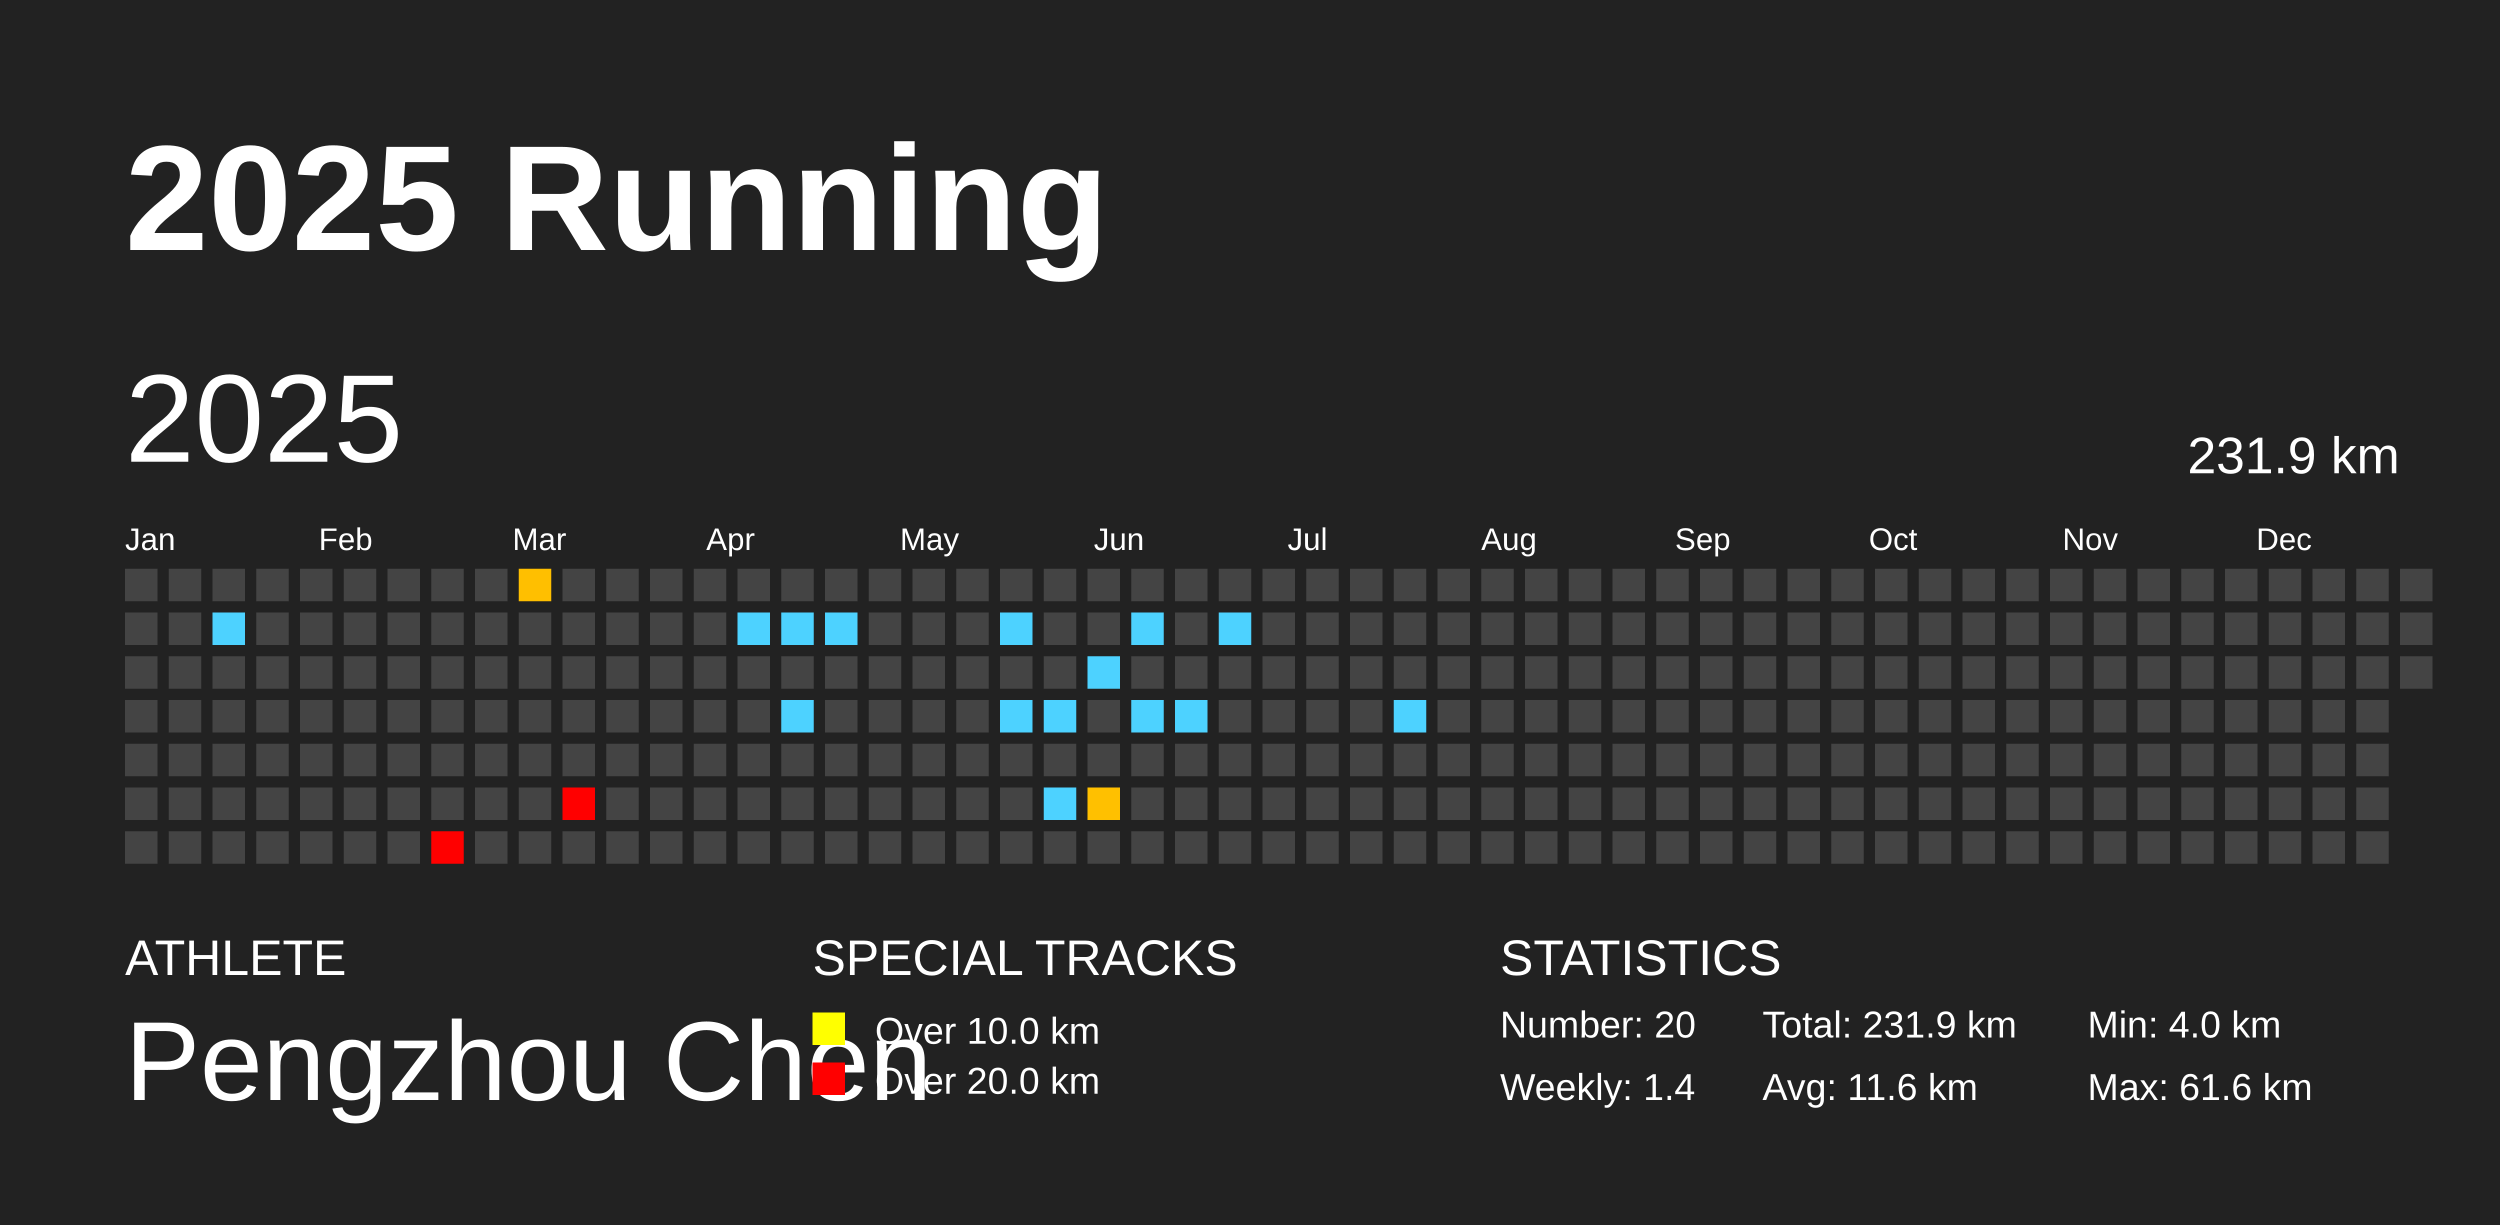
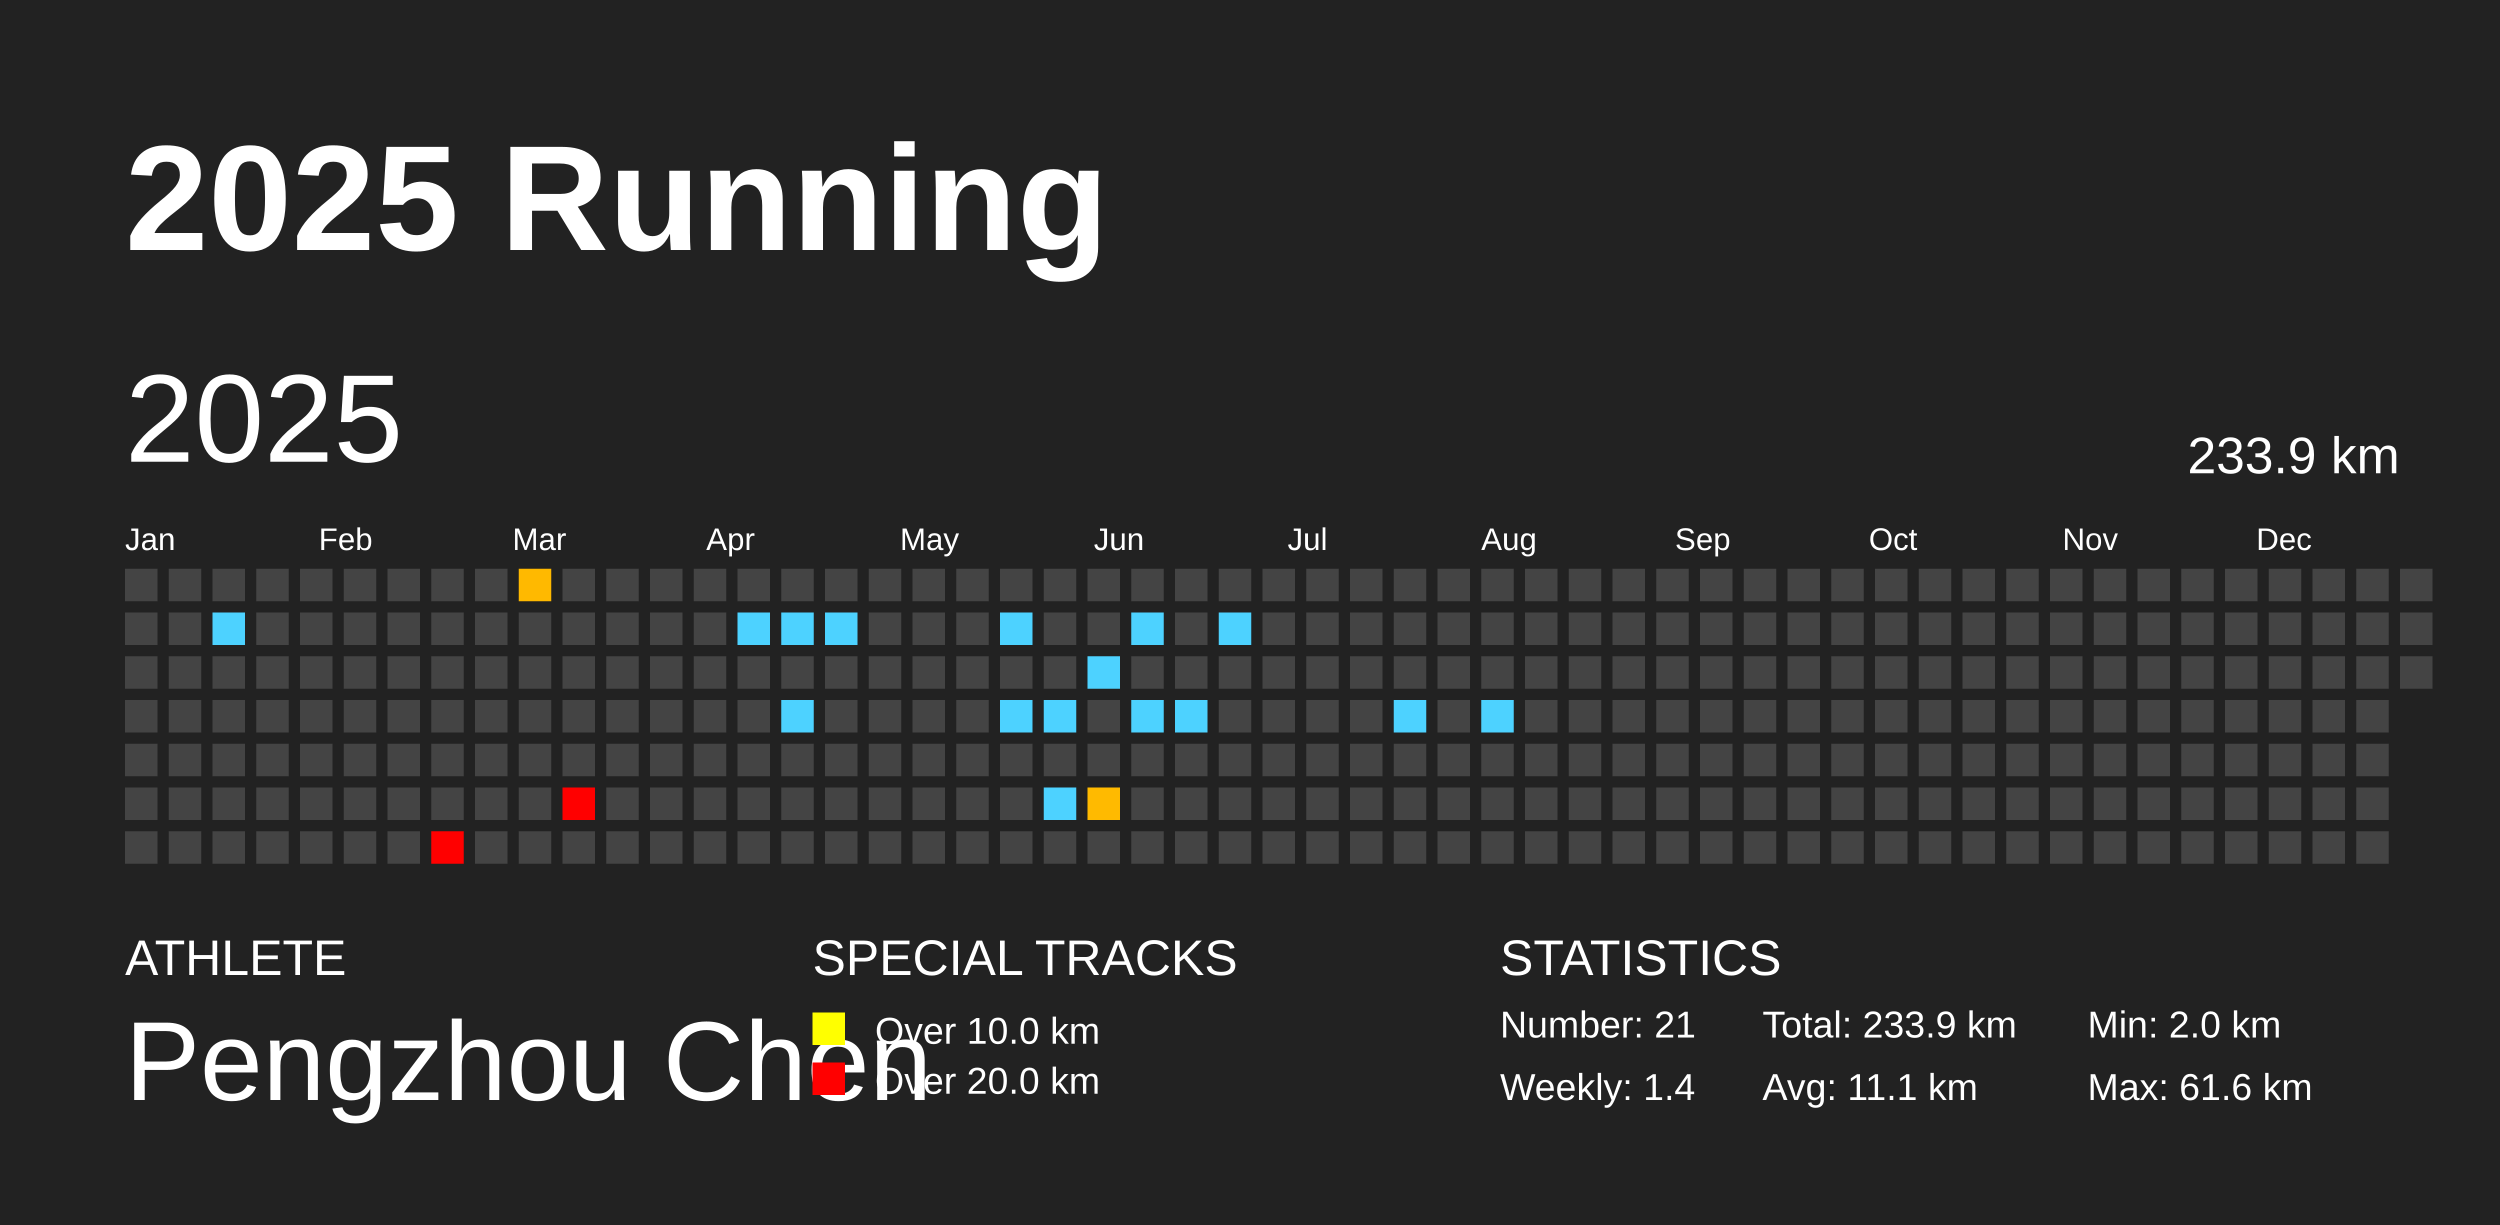
<svg xmlns="http://www.w3.org/2000/svg" baseProfile="full" height="98mm" version="1.1" viewBox="0,0,200,98" width="200mm">
  <defs />
  <rect fill="#222222" height="98" width="200" x="0" y="0" />
  <text fill="#FFFFFF" style="font-size:12px; font-family:Arial; font-weight:bold;" x="10" y="20">2025 Running</text>
  <text fill="#FFFFFF" style="font-size:4px; font-family:Arial" x="10" y="78">ATHLETE</text>
  <text fill="#FFFFFF" style="font-size:9px; font-family:Arial" x="10" y="88">Pengzhou Chen</text>
  <text fill="#FFFFFF" style="font-size:4px; font-family:Arial" x="65" y="78">SPECIAL TRACKS</text>
  <rect fill="yellow" height="2.6" width="2.6" x="65" y="81" />
  <text fill="#FFFFFF" style="font-size:3px; font-family:Arial" x="70" y="83.5">Over 10.0 km</text>
  <rect fill="red" height="2.6" width="2.6" x="65" y="85" />
  <text fill="#FFFFFF" style="font-size:3px; font-family:Arial" x="70" y="87.5">Over 20.0 km</text>
  <text fill="#FFFFFF" style="font-size:4px; font-family:Arial" x="120" y="78">STATISTICS</text>
-   <text fill="#FFFFFF" style="font-size:3px; font-family:Arial" x="120" y="83">Number: 20</text>
+   <text fill="#FFFFFF" style="font-size:3px; font-family:Arial" x="120" y="83">Number: 21</text>
  <text fill="#FFFFFF" style="font-size:3px; font-family:Arial" x="120" y="88">Weekly: 1.4</text>
-   <text fill="#FFFFFF" style="font-size:3px; font-family:Arial" x="141" y="83">Total: 231.9 km</text>
-   <text fill="#FFFFFF" style="font-size:3px; font-family:Arial" x="141" y="88">Avg: 11.6 km</text>
-   <text fill="#FFFFFF" style="font-size:3px; font-family:Arial" x="167" y="83">Min: 4.0 km</text>
+   <text fill="#FFFFFF" style="font-size:3px; font-family:Arial" x="141" y="83">Total: 233.9 km</text>
+   <text fill="#FFFFFF" style="font-size:3px; font-family:Arial" x="141" y="88">Avg: 11.1 km</text>
+   <text fill="#FFFFFF" style="font-size:3px; font-family:Arial" x="167" y="83">Min: 2.0 km</text>
  <text fill="#FFFFFF" style="font-size:3px; font-family:Arial" x="167" y="88">Max: 61.6 km</text>
  <text dominant-baseline="hanging" fill="#FFFFFF" style="font-size:10.0px; font-family:Arial;" x="10" y="30">2025</text>
-   <text dominant-baseline="hanging" fill="#FFFFFF" style="font-size:4.125px; font-family:Arial;" x="175" y="35">231.9 km</text>
+   <text dominant-baseline="hanging" fill="#FFFFFF" style="font-size:4.125px; font-family:Arial;" x="175" y="35">233.9 km</text>
  <text fill="#FFFFFF" style="font-size:2.5px; font-family:Arial" x="10.0" y="44">Jan</text>
  <text fill="#FFFFFF" style="font-size:2.5px; font-family:Arial" x="25.5" y="44">Feb</text>
  <text fill="#FFFFFF" style="font-size:2.5px; font-family:Arial" x="41.0" y="44">Mar</text>
  <text fill="#FFFFFF" style="font-size:2.5px; font-family:Arial" x="56.5" y="44">Apr</text>
  <text fill="#FFFFFF" style="font-size:2.5px; font-family:Arial" x="72.0" y="44">May</text>
  <text fill="#FFFFFF" style="font-size:2.5px; font-family:Arial" x="87.5" y="44">Jun</text>
  <text fill="#FFFFFF" style="font-size:2.5px; font-family:Arial" x="103.0" y="44">Jul</text>
  <text fill="#FFFFFF" style="font-size:2.5px; font-family:Arial" x="118.5" y="44">Aug</text>
  <text fill="#FFFFFF" style="font-size:2.5px; font-family:Arial" x="134.0" y="44">Sep</text>
  <text fill="#FFFFFF" style="font-size:2.5px; font-family:Arial" x="149.5" y="44">Oct</text>
  <text fill="#FFFFFF" style="font-size:2.5px; font-family:Arial" x="165.0" y="44">Nov</text>
  <text fill="#FFFFFF" style="font-size:2.5px; font-family:Arial" x="180.5" y="44">Dec</text>
  <rect fill="#444444" height="2.6" width="2.6" x="10.0" y="45.5" />
  <rect fill="#444444" height="2.6" width="2.6" x="10.0" y="49.0" />
  <rect fill="#444444" height="2.6" width="2.6" x="10.0" y="52.5" />
  <rect fill="#444444" height="2.6" width="2.6" x="10.0" y="56.0" />
  <rect fill="#444444" height="2.6" width="2.6" x="10.0" y="59.5" />
  <rect fill="#444444" height="2.6" width="2.6" x="10.0" y="63.0" />
  <rect fill="#444444" height="2.6" width="2.6" x="10.0" y="66.5" />
  <rect fill="#444444" height="2.6" width="2.6" x="13.5" y="45.5" />
  <rect fill="#444444" height="2.6" width="2.6" x="13.5" y="49.0" />
  <rect fill="#444444" height="2.6" width="2.6" x="13.5" y="52.5" />
  <rect fill="#444444" height="2.6" width="2.6" x="13.5" y="56.0" />
  <rect fill="#444444" height="2.6" width="2.6" x="13.5" y="59.5" />
  <rect fill="#444444" height="2.6" width="2.6" x="13.5" y="63.0" />
  <rect fill="#444444" height="2.6" width="2.6" x="13.5" y="66.5" />
  <rect fill="#444444" height="2.6" width="2.6" x="17.0" y="45.5" />
  <rect fill="#4dd2ff" height="2.6" width="2.6" x="17.0" y="49.0" />
  <rect fill="#444444" height="2.6" width="2.6" x="17.0" y="52.5" />
  <rect fill="#444444" height="2.6" width="2.6" x="17.0" y="56.0" />
  <rect fill="#444444" height="2.6" width="2.6" x="17.0" y="59.5" />
  <rect fill="#444444" height="2.6" width="2.6" x="17.0" y="63.0" />
  <rect fill="#444444" height="2.6" width="2.6" x="17.0" y="66.5" />
  <rect fill="#444444" height="2.6" width="2.6" x="20.5" y="45.5" />
  <rect fill="#444444" height="2.6" width="2.6" x="20.5" y="49.0" />
  <rect fill="#444444" height="2.6" width="2.6" x="20.5" y="52.5" />
  <rect fill="#444444" height="2.6" width="2.6" x="20.5" y="56.0" />
  <rect fill="#444444" height="2.6" width="2.6" x="20.5" y="59.5" />
  <rect fill="#444444" height="2.6" width="2.6" x="20.5" y="63.0" />
  <rect fill="#444444" height="2.6" width="2.6" x="20.5" y="66.5" />
  <rect fill="#444444" height="2.6" width="2.6" x="24.0" y="45.5" />
  <rect fill="#444444" height="2.6" width="2.6" x="24.0" y="49.0" />
  <rect fill="#444444" height="2.6" width="2.6" x="24.0" y="52.5" />
  <rect fill="#444444" height="2.6" width="2.6" x="24.0" y="56.0" />
  <rect fill="#444444" height="2.6" width="2.6" x="24.0" y="59.5" />
  <rect fill="#444444" height="2.6" width="2.6" x="24.0" y="63.0" />
  <rect fill="#444444" height="2.6" width="2.6" x="24.0" y="66.5" />
  <rect fill="#444444" height="2.6" width="2.6" x="27.5" y="45.5" />
  <rect fill="#444444" height="2.6" width="2.6" x="27.5" y="49.0" />
  <rect fill="#444444" height="2.6" width="2.6" x="27.5" y="52.5" />
  <rect fill="#444444" height="2.6" width="2.6" x="27.5" y="56.0" />
  <rect fill="#444444" height="2.6" width="2.6" x="27.5" y="59.5" />
  <rect fill="#444444" height="2.6" width="2.6" x="27.5" y="63.0" />
  <rect fill="#444444" height="2.6" width="2.6" x="27.5" y="66.5" />
  <rect fill="#444444" height="2.6" width="2.6" x="31.0" y="45.5" />
  <rect fill="#444444" height="2.6" width="2.6" x="31.0" y="49.0" />
  <rect fill="#444444" height="2.6" width="2.6" x="31.0" y="52.5" />
  <rect fill="#444444" height="2.6" width="2.6" x="31.0" y="56.0" />
  <rect fill="#444444" height="2.6" width="2.6" x="31.0" y="59.5" />
  <rect fill="#444444" height="2.6" width="2.6" x="31.0" y="63.0" />
  <rect fill="#444444" height="2.6" width="2.6" x="31.0" y="66.5" />
  <rect fill="#444444" height="2.6" width="2.6" x="34.5" y="45.5" />
  <rect fill="#444444" height="2.6" width="2.6" x="34.5" y="49.0" />
  <rect fill="#444444" height="2.6" width="2.6" x="34.5" y="52.5" />
  <rect fill="#444444" height="2.6" width="2.6" x="34.5" y="56.0" />
  <rect fill="#444444" height="2.6" width="2.6" x="34.5" y="59.5" />
  <rect fill="#444444" height="2.6" width="2.6" x="34.5" y="63.0" />
  <rect fill="red" height="2.6" width="2.6" x="34.5" y="66.5" />
  <rect fill="#444444" height="2.6" width="2.6" x="38.0" y="45.5" />
  <rect fill="#444444" height="2.6" width="2.6" x="38.0" y="49.0" />
  <rect fill="#444444" height="2.6" width="2.6" x="38.0" y="52.5" />
  <rect fill="#444444" height="2.6" width="2.6" x="38.0" y="56.0" />
  <rect fill="#444444" height="2.6" width="2.6" x="38.0" y="59.5" />
  <rect fill="#444444" height="2.6" width="2.6" x="38.0" y="63.0" />
  <rect fill="#444444" height="2.6" width="2.6" x="38.0" y="66.5" />
-   <rect fill="#ffbf00" height="2.6" width="2.6" x="41.5" y="45.5" />
+   <rect fill="#ffb900" height="2.6" width="2.6" x="41.5" y="45.5" />
  <rect fill="#444444" height="2.6" width="2.6" x="41.5" y="49.0" />
  <rect fill="#444444" height="2.6" width="2.6" x="41.5" y="52.5" />
  <rect fill="#444444" height="2.6" width="2.6" x="41.5" y="56.0" />
  <rect fill="#444444" height="2.6" width="2.6" x="41.5" y="59.5" />
  <rect fill="#444444" height="2.6" width="2.6" x="41.5" y="63.0" />
  <rect fill="#444444" height="2.6" width="2.6" x="41.5" y="66.5" />
  <rect fill="#444444" height="2.6" width="2.6" x="45.0" y="45.5" />
  <rect fill="#444444" height="2.6" width="2.6" x="45.0" y="49.0" />
  <rect fill="#444444" height="2.6" width="2.6" x="45.0" y="52.5" />
  <rect fill="#444444" height="2.6" width="2.6" x="45.0" y="56.0" />
  <rect fill="#444444" height="2.6" width="2.6" x="45.0" y="59.5" />
  <rect fill="red" height="2.6" width="2.6" x="45.0" y="63.0" />
  <rect fill="#444444" height="2.6" width="2.6" x="45.0" y="66.5" />
  <rect fill="#444444" height="2.6" width="2.6" x="48.5" y="45.5" />
  <rect fill="#444444" height="2.6" width="2.6" x="48.5" y="49.0" />
  <rect fill="#444444" height="2.6" width="2.6" x="48.5" y="52.5" />
  <rect fill="#444444" height="2.6" width="2.6" x="48.5" y="56.0" />
  <rect fill="#444444" height="2.6" width="2.6" x="48.5" y="59.5" />
  <rect fill="#444444" height="2.6" width="2.6" x="48.5" y="63.0" />
  <rect fill="#444444" height="2.6" width="2.6" x="48.5" y="66.5" />
  <rect fill="#444444" height="2.6" width="2.6" x="52.0" y="45.5" />
  <rect fill="#444444" height="2.6" width="2.6" x="52.0" y="49.0" />
  <rect fill="#444444" height="2.6" width="2.6" x="52.0" y="52.5" />
  <rect fill="#444444" height="2.6" width="2.6" x="52.0" y="56.0" />
  <rect fill="#444444" height="2.6" width="2.6" x="52.0" y="59.5" />
  <rect fill="#444444" height="2.6" width="2.6" x="52.0" y="63.0" />
  <rect fill="#444444" height="2.6" width="2.6" x="52.0" y="66.5" />
  <rect fill="#444444" height="2.6" width="2.6" x="55.5" y="45.5" />
  <rect fill="#444444" height="2.6" width="2.6" x="55.5" y="49.0" />
  <rect fill="#444444" height="2.6" width="2.6" x="55.5" y="52.5" />
  <rect fill="#444444" height="2.6" width="2.6" x="55.5" y="56.0" />
  <rect fill="#444444" height="2.6" width="2.6" x="55.5" y="59.5" />
  <rect fill="#444444" height="2.6" width="2.6" x="55.5" y="63.0" />
  <rect fill="#444444" height="2.6" width="2.6" x="55.5" y="66.5" />
  <rect fill="#444444" height="2.6" width="2.6" x="59.0" y="45.5" />
  <rect fill="#4dd2ff" height="2.6" width="2.6" x="59.0" y="49.0" />
  <rect fill="#444444" height="2.6" width="2.6" x="59.0" y="52.5" />
  <rect fill="#444444" height="2.6" width="2.6" x="59.0" y="56.0" />
  <rect fill="#444444" height="2.6" width="2.6" x="59.0" y="59.5" />
  <rect fill="#444444" height="2.6" width="2.6" x="59.0" y="63.0" />
  <rect fill="#444444" height="2.6" width="2.6" x="59.0" y="66.5" />
  <rect fill="#444444" height="2.6" width="2.6" x="62.5" y="45.5" />
  <rect fill="#4dd2ff" height="2.6" width="2.6" x="62.5" y="49.0" />
  <rect fill="#444444" height="2.6" width="2.6" x="62.5" y="52.5" />
  <rect fill="#4dd2ff" height="2.6" width="2.6" x="62.5" y="56.0" />
  <rect fill="#444444" height="2.6" width="2.6" x="62.5" y="59.5" />
  <rect fill="#444444" height="2.6" width="2.6" x="62.5" y="63.0" />
  <rect fill="#444444" height="2.6" width="2.6" x="62.5" y="66.5" />
  <rect fill="#444444" height="2.6" width="2.6" x="66.0" y="45.5" />
  <rect fill="#4dd2ff" height="2.6" width="2.6" x="66.0" y="49.0" />
  <rect fill="#444444" height="2.6" width="2.6" x="66.0" y="52.5" />
  <rect fill="#444444" height="2.6" width="2.6" x="66.0" y="56.0" />
  <rect fill="#444444" height="2.6" width="2.6" x="66.0" y="59.5" />
  <rect fill="#444444" height="2.6" width="2.6" x="66.0" y="63.0" />
  <rect fill="#444444" height="2.6" width="2.6" x="66.0" y="66.5" />
  <rect fill="#444444" height="2.6" width="2.6" x="69.5" y="45.5" />
  <rect fill="#444444" height="2.6" width="2.6" x="69.5" y="49.0" />
  <rect fill="#444444" height="2.6" width="2.6" x="69.5" y="52.5" />
  <rect fill="#444444" height="2.6" width="2.6" x="69.5" y="56.0" />
  <rect fill="#444444" height="2.6" width="2.6" x="69.5" y="59.5" />
  <rect fill="#444444" height="2.6" width="2.6" x="69.5" y="63.0" />
  <rect fill="#444444" height="2.6" width="2.6" x="69.5" y="66.5" />
  <rect fill="#444444" height="2.6" width="2.6" x="73.0" y="45.5" />
  <rect fill="#444444" height="2.6" width="2.6" x="73.0" y="49.0" />
  <rect fill="#444444" height="2.6" width="2.6" x="73.0" y="52.5" />
  <rect fill="#444444" height="2.6" width="2.6" x="73.0" y="56.0" />
  <rect fill="#444444" height="2.6" width="2.6" x="73.0" y="59.5" />
  <rect fill="#444444" height="2.6" width="2.6" x="73.0" y="63.0" />
  <rect fill="#444444" height="2.6" width="2.6" x="73.0" y="66.5" />
  <rect fill="#444444" height="2.6" width="2.6" x="76.5" y="45.5" />
  <rect fill="#444444" height="2.6" width="2.6" x="76.5" y="49.0" />
  <rect fill="#444444" height="2.6" width="2.6" x="76.5" y="52.5" />
  <rect fill="#444444" height="2.6" width="2.6" x="76.5" y="56.0" />
  <rect fill="#444444" height="2.6" width="2.6" x="76.5" y="59.5" />
  <rect fill="#444444" height="2.6" width="2.6" x="76.5" y="63.0" />
  <rect fill="#444444" height="2.6" width="2.6" x="76.5" y="66.5" />
  <rect fill="#444444" height="2.6" width="2.6" x="80.0" y="45.5" />
  <rect fill="#4dd2ff" height="2.6" width="2.6" x="80.0" y="49.0" />
  <rect fill="#444444" height="2.6" width="2.6" x="80.0" y="52.5" />
  <rect fill="#4dd2ff" height="2.6" width="2.6" x="80.0" y="56.0" />
  <rect fill="#444444" height="2.6" width="2.6" x="80.0" y="59.5" />
  <rect fill="#444444" height="2.6" width="2.6" x="80.0" y="63.0" />
  <rect fill="#444444" height="2.6" width="2.6" x="80.0" y="66.5" />
  <rect fill="#444444" height="2.6" width="2.6" x="83.5" y="45.5" />
  <rect fill="#444444" height="2.6" width="2.6" x="83.5" y="49.0" />
  <rect fill="#444444" height="2.6" width="2.6" x="83.5" y="52.5" />
  <rect fill="#4dd2ff" height="2.6" width="2.6" x="83.5" y="56.0" />
  <rect fill="#444444" height="2.6" width="2.6" x="83.5" y="59.5" />
  <rect fill="#4dd2ff" height="2.6" width="2.6" x="83.5" y="63.0" />
  <rect fill="#444444" height="2.6" width="2.6" x="83.5" y="66.5" />
  <rect fill="#444444" height="2.6" width="2.6" x="87.0" y="45.5" />
  <rect fill="#444444" height="2.6" width="2.6" x="87.0" y="49.0" />
  <rect fill="#4dd2ff" height="2.6" width="2.6" x="87.0" y="52.5" />
  <rect fill="#444444" height="2.6" width="2.6" x="87.0" y="56.0" />
  <rect fill="#444444" height="2.6" width="2.6" x="87.0" y="59.5" />
-   <rect fill="#ffc000" height="2.6" width="2.6" x="87.0" y="63.0" />
+   <rect fill="#ffba00" height="2.6" width="2.6" x="87.0" y="63.0" />
  <rect fill="#444444" height="2.6" width="2.6" x="87.0" y="66.5" />
  <rect fill="#444444" height="2.6" width="2.6" x="90.5" y="45.5" />
  <rect fill="#4dd2ff" height="2.6" width="2.6" x="90.5" y="49.0" />
  <rect fill="#444444" height="2.6" width="2.6" x="90.5" y="52.5" />
  <rect fill="#4dd2ff" height="2.6" width="2.6" x="90.5" y="56.0" />
  <rect fill="#444444" height="2.6" width="2.6" x="90.5" y="59.5" />
  <rect fill="#444444" height="2.6" width="2.6" x="90.5" y="63.0" />
  <rect fill="#444444" height="2.6" width="2.6" x="90.5" y="66.5" />
  <rect fill="#444444" height="2.6" width="2.6" x="94.0" y="45.5" />
  <rect fill="#444444" height="2.6" width="2.6" x="94.0" y="49.0" />
  <rect fill="#444444" height="2.6" width="2.6" x="94.0" y="52.5" />
  <rect fill="#4dd2ff" height="2.6" width="2.6" x="94.0" y="56.0" />
  <rect fill="#444444" height="2.6" width="2.6" x="94.0" y="59.5" />
  <rect fill="#444444" height="2.6" width="2.6" x="94.0" y="63.0" />
  <rect fill="#444444" height="2.6" width="2.6" x="94.0" y="66.5" />
  <rect fill="#444444" height="2.6" width="2.6" x="97.5" y="45.5" />
  <rect fill="#4dd2ff" height="2.6" width="2.6" x="97.5" y="49.0" />
  <rect fill="#444444" height="2.6" width="2.6" x="97.5" y="52.5" />
  <rect fill="#444444" height="2.6" width="2.6" x="97.5" y="56.0" />
  <rect fill="#444444" height="2.6" width="2.6" x="97.5" y="59.5" />
  <rect fill="#444444" height="2.6" width="2.6" x="97.5" y="63.0" />
  <rect fill="#444444" height="2.6" width="2.6" x="97.5" y="66.5" />
  <rect fill="#444444" height="2.6" width="2.6" x="101.0" y="45.5" />
  <rect fill="#444444" height="2.6" width="2.6" x="101.0" y="49.0" />
  <rect fill="#444444" height="2.6" width="2.6" x="101.0" y="52.5" />
  <rect fill="#444444" height="2.6" width="2.6" x="101.0" y="56.0" />
  <rect fill="#444444" height="2.6" width="2.6" x="101.0" y="59.5" />
  <rect fill="#444444" height="2.6" width="2.6" x="101.0" y="63.0" />
  <rect fill="#444444" height="2.6" width="2.6" x="101.0" y="66.5" />
  <rect fill="#444444" height="2.6" width="2.6" x="104.5" y="45.5" />
  <rect fill="#444444" height="2.6" width="2.6" x="104.5" y="49.0" />
  <rect fill="#444444" height="2.6" width="2.6" x="104.5" y="52.5" />
  <rect fill="#444444" height="2.6" width="2.6" x="104.5" y="56.0" />
  <rect fill="#444444" height="2.6" width="2.6" x="104.5" y="59.5" />
  <rect fill="#444444" height="2.6" width="2.6" x="104.5" y="63.0" />
  <rect fill="#444444" height="2.6" width="2.6" x="104.5" y="66.5" />
  <rect fill="#444444" height="2.6" width="2.6" x="108.0" y="45.5" />
  <rect fill="#444444" height="2.6" width="2.6" x="108.0" y="49.0" />
  <rect fill="#444444" height="2.6" width="2.6" x="108.0" y="52.5" />
  <rect fill="#444444" height="2.6" width="2.6" x="108.0" y="56.0" />
  <rect fill="#444444" height="2.6" width="2.6" x="108.0" y="59.5" />
  <rect fill="#444444" height="2.6" width="2.6" x="108.0" y="63.0" />
  <rect fill="#444444" height="2.6" width="2.6" x="108.0" y="66.5" />
  <rect fill="#444444" height="2.6" width="2.6" x="111.5" y="45.5" />
  <rect fill="#444444" height="2.6" width="2.6" x="111.5" y="49.0" />
  <rect fill="#444444" height="2.6" width="2.6" x="111.5" y="52.5" />
  <rect fill="#4dd2ff" height="2.6" width="2.6" x="111.5" y="56.0" />
  <rect fill="#444444" height="2.6" width="2.6" x="111.5" y="59.5" />
  <rect fill="#444444" height="2.6" width="2.6" x="111.5" y="63.0" />
  <rect fill="#444444" height="2.6" width="2.6" x="111.5" y="66.5" />
  <rect fill="#444444" height="2.6" width="2.6" x="115.0" y="45.5" />
  <rect fill="#444444" height="2.6" width="2.6" x="115.0" y="49.0" />
  <rect fill="#444444" height="2.6" width="2.6" x="115.0" y="52.5" />
  <rect fill="#444444" height="2.6" width="2.6" x="115.0" y="56.0" />
  <rect fill="#444444" height="2.6" width="2.6" x="115.0" y="59.5" />
  <rect fill="#444444" height="2.6" width="2.6" x="115.0" y="63.0" />
  <rect fill="#444444" height="2.6" width="2.6" x="115.0" y="66.5" />
  <rect fill="#444444" height="2.6" width="2.6" x="118.5" y="45.5" />
  <rect fill="#444444" height="2.6" width="2.6" x="118.5" y="49.0" />
  <rect fill="#444444" height="2.6" width="2.6" x="118.5" y="52.5" />
-   <rect fill="#444444" height="2.6" width="2.6" x="118.5" y="56.0" />
+   <rect fill="#4dd2ff" height="2.6" width="2.6" x="118.5" y="56.0" />
  <rect fill="#444444" height="2.6" width="2.6" x="118.5" y="59.5" />
  <rect fill="#444444" height="2.6" width="2.6" x="118.5" y="63.0" />
  <rect fill="#444444" height="2.6" width="2.6" x="118.5" y="66.5" />
  <rect fill="#444444" height="2.6" width="2.6" x="122.0" y="45.5" />
  <rect fill="#444444" height="2.6" width="2.6" x="122.0" y="49.0" />
  <rect fill="#444444" height="2.6" width="2.6" x="122.0" y="52.5" />
  <rect fill="#444444" height="2.6" width="2.6" x="122.0" y="56.0" />
  <rect fill="#444444" height="2.6" width="2.6" x="122.0" y="59.5" />
  <rect fill="#444444" height="2.6" width="2.6" x="122.0" y="63.0" />
  <rect fill="#444444" height="2.6" width="2.6" x="122.0" y="66.5" />
  <rect fill="#444444" height="2.6" width="2.6" x="125.5" y="45.5" />
  <rect fill="#444444" height="2.6" width="2.6" x="125.5" y="49.0" />
  <rect fill="#444444" height="2.6" width="2.6" x="125.5" y="52.5" />
  <rect fill="#444444" height="2.6" width="2.6" x="125.5" y="56.0" />
  <rect fill="#444444" height="2.6" width="2.6" x="125.5" y="59.5" />
  <rect fill="#444444" height="2.6" width="2.6" x="125.5" y="63.0" />
  <rect fill="#444444" height="2.6" width="2.6" x="125.5" y="66.5" />
  <rect fill="#444444" height="2.6" width="2.6" x="129.0" y="45.5" />
  <rect fill="#444444" height="2.6" width="2.6" x="129.0" y="49.0" />
  <rect fill="#444444" height="2.6" width="2.6" x="129.0" y="52.5" />
  <rect fill="#444444" height="2.6" width="2.6" x="129.0" y="56.0" />
  <rect fill="#444444" height="2.6" width="2.6" x="129.0" y="59.5" />
  <rect fill="#444444" height="2.6" width="2.6" x="129.0" y="63.0" />
  <rect fill="#444444" height="2.6" width="2.6" x="129.0" y="66.5" />
  <rect fill="#444444" height="2.6" width="2.6" x="132.5" y="45.5" />
  <rect fill="#444444" height="2.6" width="2.6" x="132.5" y="49.0" />
  <rect fill="#444444" height="2.6" width="2.6" x="132.5" y="52.5" />
  <rect fill="#444444" height="2.6" width="2.6" x="132.5" y="56.0" />
  <rect fill="#444444" height="2.6" width="2.6" x="132.5" y="59.5" />
  <rect fill="#444444" height="2.6" width="2.6" x="132.5" y="63.0" />
  <rect fill="#444444" height="2.6" width="2.6" x="132.5" y="66.5" />
  <rect fill="#444444" height="2.6" width="2.6" x="136.0" y="45.5" />
  <rect fill="#444444" height="2.6" width="2.6" x="136.0" y="49.0" />
  <rect fill="#444444" height="2.6" width="2.6" x="136.0" y="52.5" />
  <rect fill="#444444" height="2.6" width="2.6" x="136.0" y="56.0" />
  <rect fill="#444444" height="2.6" width="2.6" x="136.0" y="59.5" />
  <rect fill="#444444" height="2.6" width="2.6" x="136.0" y="63.0" />
  <rect fill="#444444" height="2.6" width="2.6" x="136.0" y="66.5" />
  <rect fill="#444444" height="2.6" width="2.6" x="139.5" y="45.5" />
  <rect fill="#444444" height="2.6" width="2.6" x="139.5" y="49.0" />
  <rect fill="#444444" height="2.6" width="2.6" x="139.5" y="52.5" />
  <rect fill="#444444" height="2.6" width="2.6" x="139.5" y="56.0" />
  <rect fill="#444444" height="2.6" width="2.6" x="139.5" y="59.5" />
  <rect fill="#444444" height="2.6" width="2.6" x="139.5" y="63.0" />
  <rect fill="#444444" height="2.6" width="2.6" x="139.5" y="66.5" />
  <rect fill="#444444" height="2.6" width="2.6" x="143.0" y="45.5" />
  <rect fill="#444444" height="2.6" width="2.6" x="143.0" y="49.0" />
  <rect fill="#444444" height="2.6" width="2.6" x="143.0" y="52.5" />
  <rect fill="#444444" height="2.6" width="2.6" x="143.0" y="56.0" />
  <rect fill="#444444" height="2.6" width="2.6" x="143.0" y="59.5" />
  <rect fill="#444444" height="2.6" width="2.6" x="143.0" y="63.0" />
  <rect fill="#444444" height="2.6" width="2.6" x="143.0" y="66.5" />
  <rect fill="#444444" height="2.6" width="2.6" x="146.5" y="45.5" />
  <rect fill="#444444" height="2.6" width="2.6" x="146.5" y="49.0" />
  <rect fill="#444444" height="2.6" width="2.6" x="146.5" y="52.5" />
  <rect fill="#444444" height="2.6" width="2.6" x="146.5" y="56.0" />
  <rect fill="#444444" height="2.6" width="2.6" x="146.5" y="59.5" />
  <rect fill="#444444" height="2.6" width="2.6" x="146.5" y="63.0" />
  <rect fill="#444444" height="2.6" width="2.6" x="146.5" y="66.5" />
  <rect fill="#444444" height="2.6" width="2.6" x="150.0" y="45.5" />
  <rect fill="#444444" height="2.6" width="2.6" x="150.0" y="49.0" />
  <rect fill="#444444" height="2.6" width="2.6" x="150.0" y="52.5" />
  <rect fill="#444444" height="2.6" width="2.6" x="150.0" y="56.0" />
  <rect fill="#444444" height="2.6" width="2.6" x="150.0" y="59.5" />
  <rect fill="#444444" height="2.6" width="2.6" x="150.0" y="63.0" />
  <rect fill="#444444" height="2.6" width="2.6" x="150.0" y="66.5" />
  <rect fill="#444444" height="2.6" width="2.6" x="153.5" y="45.5" />
  <rect fill="#444444" height="2.6" width="2.6" x="153.5" y="49.0" />
  <rect fill="#444444" height="2.6" width="2.6" x="153.5" y="52.5" />
  <rect fill="#444444" height="2.6" width="2.6" x="153.5" y="56.0" />
  <rect fill="#444444" height="2.6" width="2.6" x="153.5" y="59.5" />
  <rect fill="#444444" height="2.6" width="2.6" x="153.5" y="63.0" />
  <rect fill="#444444" height="2.6" width="2.6" x="153.5" y="66.5" />
  <rect fill="#444444" height="2.6" width="2.6" x="157.0" y="45.5" />
  <rect fill="#444444" height="2.6" width="2.6" x="157.0" y="49.0" />
  <rect fill="#444444" height="2.6" width="2.6" x="157.0" y="52.5" />
  <rect fill="#444444" height="2.6" width="2.6" x="157.0" y="56.0" />
  <rect fill="#444444" height="2.6" width="2.6" x="157.0" y="59.5" />
  <rect fill="#444444" height="2.6" width="2.6" x="157.0" y="63.0" />
  <rect fill="#444444" height="2.6" width="2.6" x="157.0" y="66.5" />
  <rect fill="#444444" height="2.6" width="2.6" x="160.5" y="45.5" />
  <rect fill="#444444" height="2.6" width="2.6" x="160.5" y="49.0" />
  <rect fill="#444444" height="2.6" width="2.6" x="160.5" y="52.5" />
  <rect fill="#444444" height="2.6" width="2.6" x="160.5" y="56.0" />
  <rect fill="#444444" height="2.6" width="2.6" x="160.5" y="59.5" />
  <rect fill="#444444" height="2.6" width="2.6" x="160.5" y="63.0" />
  <rect fill="#444444" height="2.6" width="2.6" x="160.5" y="66.5" />
  <rect fill="#444444" height="2.6" width="2.6" x="164.0" y="45.5" />
  <rect fill="#444444" height="2.6" width="2.6" x="164.0" y="49.0" />
  <rect fill="#444444" height="2.6" width="2.6" x="164.0" y="52.5" />
  <rect fill="#444444" height="2.6" width="2.6" x="164.0" y="56.0" />
  <rect fill="#444444" height="2.6" width="2.6" x="164.0" y="59.5" />
  <rect fill="#444444" height="2.6" width="2.6" x="164.0" y="63.0" />
  <rect fill="#444444" height="2.6" width="2.6" x="164.0" y="66.5" />
  <rect fill="#444444" height="2.6" width="2.6" x="167.5" y="45.5" />
  <rect fill="#444444" height="2.6" width="2.6" x="167.5" y="49.0" />
  <rect fill="#444444" height="2.6" width="2.6" x="167.5" y="52.5" />
  <rect fill="#444444" height="2.6" width="2.6" x="167.5" y="56.0" />
  <rect fill="#444444" height="2.6" width="2.6" x="167.5" y="59.5" />
  <rect fill="#444444" height="2.6" width="2.6" x="167.5" y="63.0" />
  <rect fill="#444444" height="2.6" width="2.6" x="167.5" y="66.5" />
  <rect fill="#444444" height="2.6" width="2.6" x="171.0" y="45.5" />
  <rect fill="#444444" height="2.6" width="2.6" x="171.0" y="49.0" />
  <rect fill="#444444" height="2.6" width="2.6" x="171.0" y="52.5" />
  <rect fill="#444444" height="2.6" width="2.6" x="171.0" y="56.0" />
  <rect fill="#444444" height="2.6" width="2.6" x="171.0" y="59.5" />
  <rect fill="#444444" height="2.6" width="2.6" x="171.0" y="63.0" />
  <rect fill="#444444" height="2.6" width="2.6" x="171.0" y="66.5" />
  <rect fill="#444444" height="2.6" width="2.6" x="174.5" y="45.5" />
  <rect fill="#444444" height="2.6" width="2.6" x="174.5" y="49.0" />
  <rect fill="#444444" height="2.6" width="2.6" x="174.5" y="52.5" />
  <rect fill="#444444" height="2.6" width="2.6" x="174.5" y="56.0" />
  <rect fill="#444444" height="2.6" width="2.6" x="174.5" y="59.5" />
  <rect fill="#444444" height="2.6" width="2.6" x="174.5" y="63.0" />
  <rect fill="#444444" height="2.6" width="2.6" x="174.5" y="66.5" />
  <rect fill="#444444" height="2.6" width="2.6" x="178.0" y="45.5" />
  <rect fill="#444444" height="2.6" width="2.6" x="178.0" y="49.0" />
  <rect fill="#444444" height="2.6" width="2.6" x="178.0" y="52.5" />
  <rect fill="#444444" height="2.6" width="2.6" x="178.0" y="56.0" />
  <rect fill="#444444" height="2.6" width="2.6" x="178.0" y="59.5" />
  <rect fill="#444444" height="2.6" width="2.6" x="178.0" y="63.0" />
  <rect fill="#444444" height="2.6" width="2.6" x="178.0" y="66.5" />
  <rect fill="#444444" height="2.6" width="2.6" x="181.5" y="45.5" />
  <rect fill="#444444" height="2.6" width="2.6" x="181.5" y="49.0" />
  <rect fill="#444444" height="2.6" width="2.6" x="181.5" y="52.5" />
  <rect fill="#444444" height="2.6" width="2.6" x="181.5" y="56.0" />
  <rect fill="#444444" height="2.6" width="2.6" x="181.5" y="59.5" />
  <rect fill="#444444" height="2.6" width="2.6" x="181.5" y="63.0" />
  <rect fill="#444444" height="2.6" width="2.6" x="181.5" y="66.5" />
  <rect fill="#444444" height="2.6" width="2.6" x="185.0" y="45.5" />
  <rect fill="#444444" height="2.6" width="2.6" x="185.0" y="49.0" />
  <rect fill="#444444" height="2.6" width="2.6" x="185.0" y="52.5" />
  <rect fill="#444444" height="2.6" width="2.6" x="185.0" y="56.0" />
  <rect fill="#444444" height="2.6" width="2.6" x="185.0" y="59.5" />
  <rect fill="#444444" height="2.6" width="2.6" x="185.0" y="63.0" />
  <rect fill="#444444" height="2.6" width="2.6" x="185.0" y="66.5" />
  <rect fill="#444444" height="2.6" width="2.6" x="188.5" y="45.5" />
  <rect fill="#444444" height="2.6" width="2.6" x="188.5" y="49.0" />
  <rect fill="#444444" height="2.6" width="2.6" x="188.5" y="52.5" />
  <rect fill="#444444" height="2.6" width="2.6" x="188.5" y="56.0" />
  <rect fill="#444444" height="2.6" width="2.6" x="188.5" y="59.5" />
  <rect fill="#444444" height="2.6" width="2.6" x="188.5" y="63.0" />
  <rect fill="#444444" height="2.6" width="2.6" x="188.5" y="66.5" />
  <rect fill="#444444" height="2.6" width="2.6" x="192.0" y="45.5" />
  <rect fill="#444444" height="2.6" width="2.6" x="192.0" y="49.0" />
  <rect fill="#444444" height="2.6" width="2.6" x="192.0" y="52.5" />
</svg>
